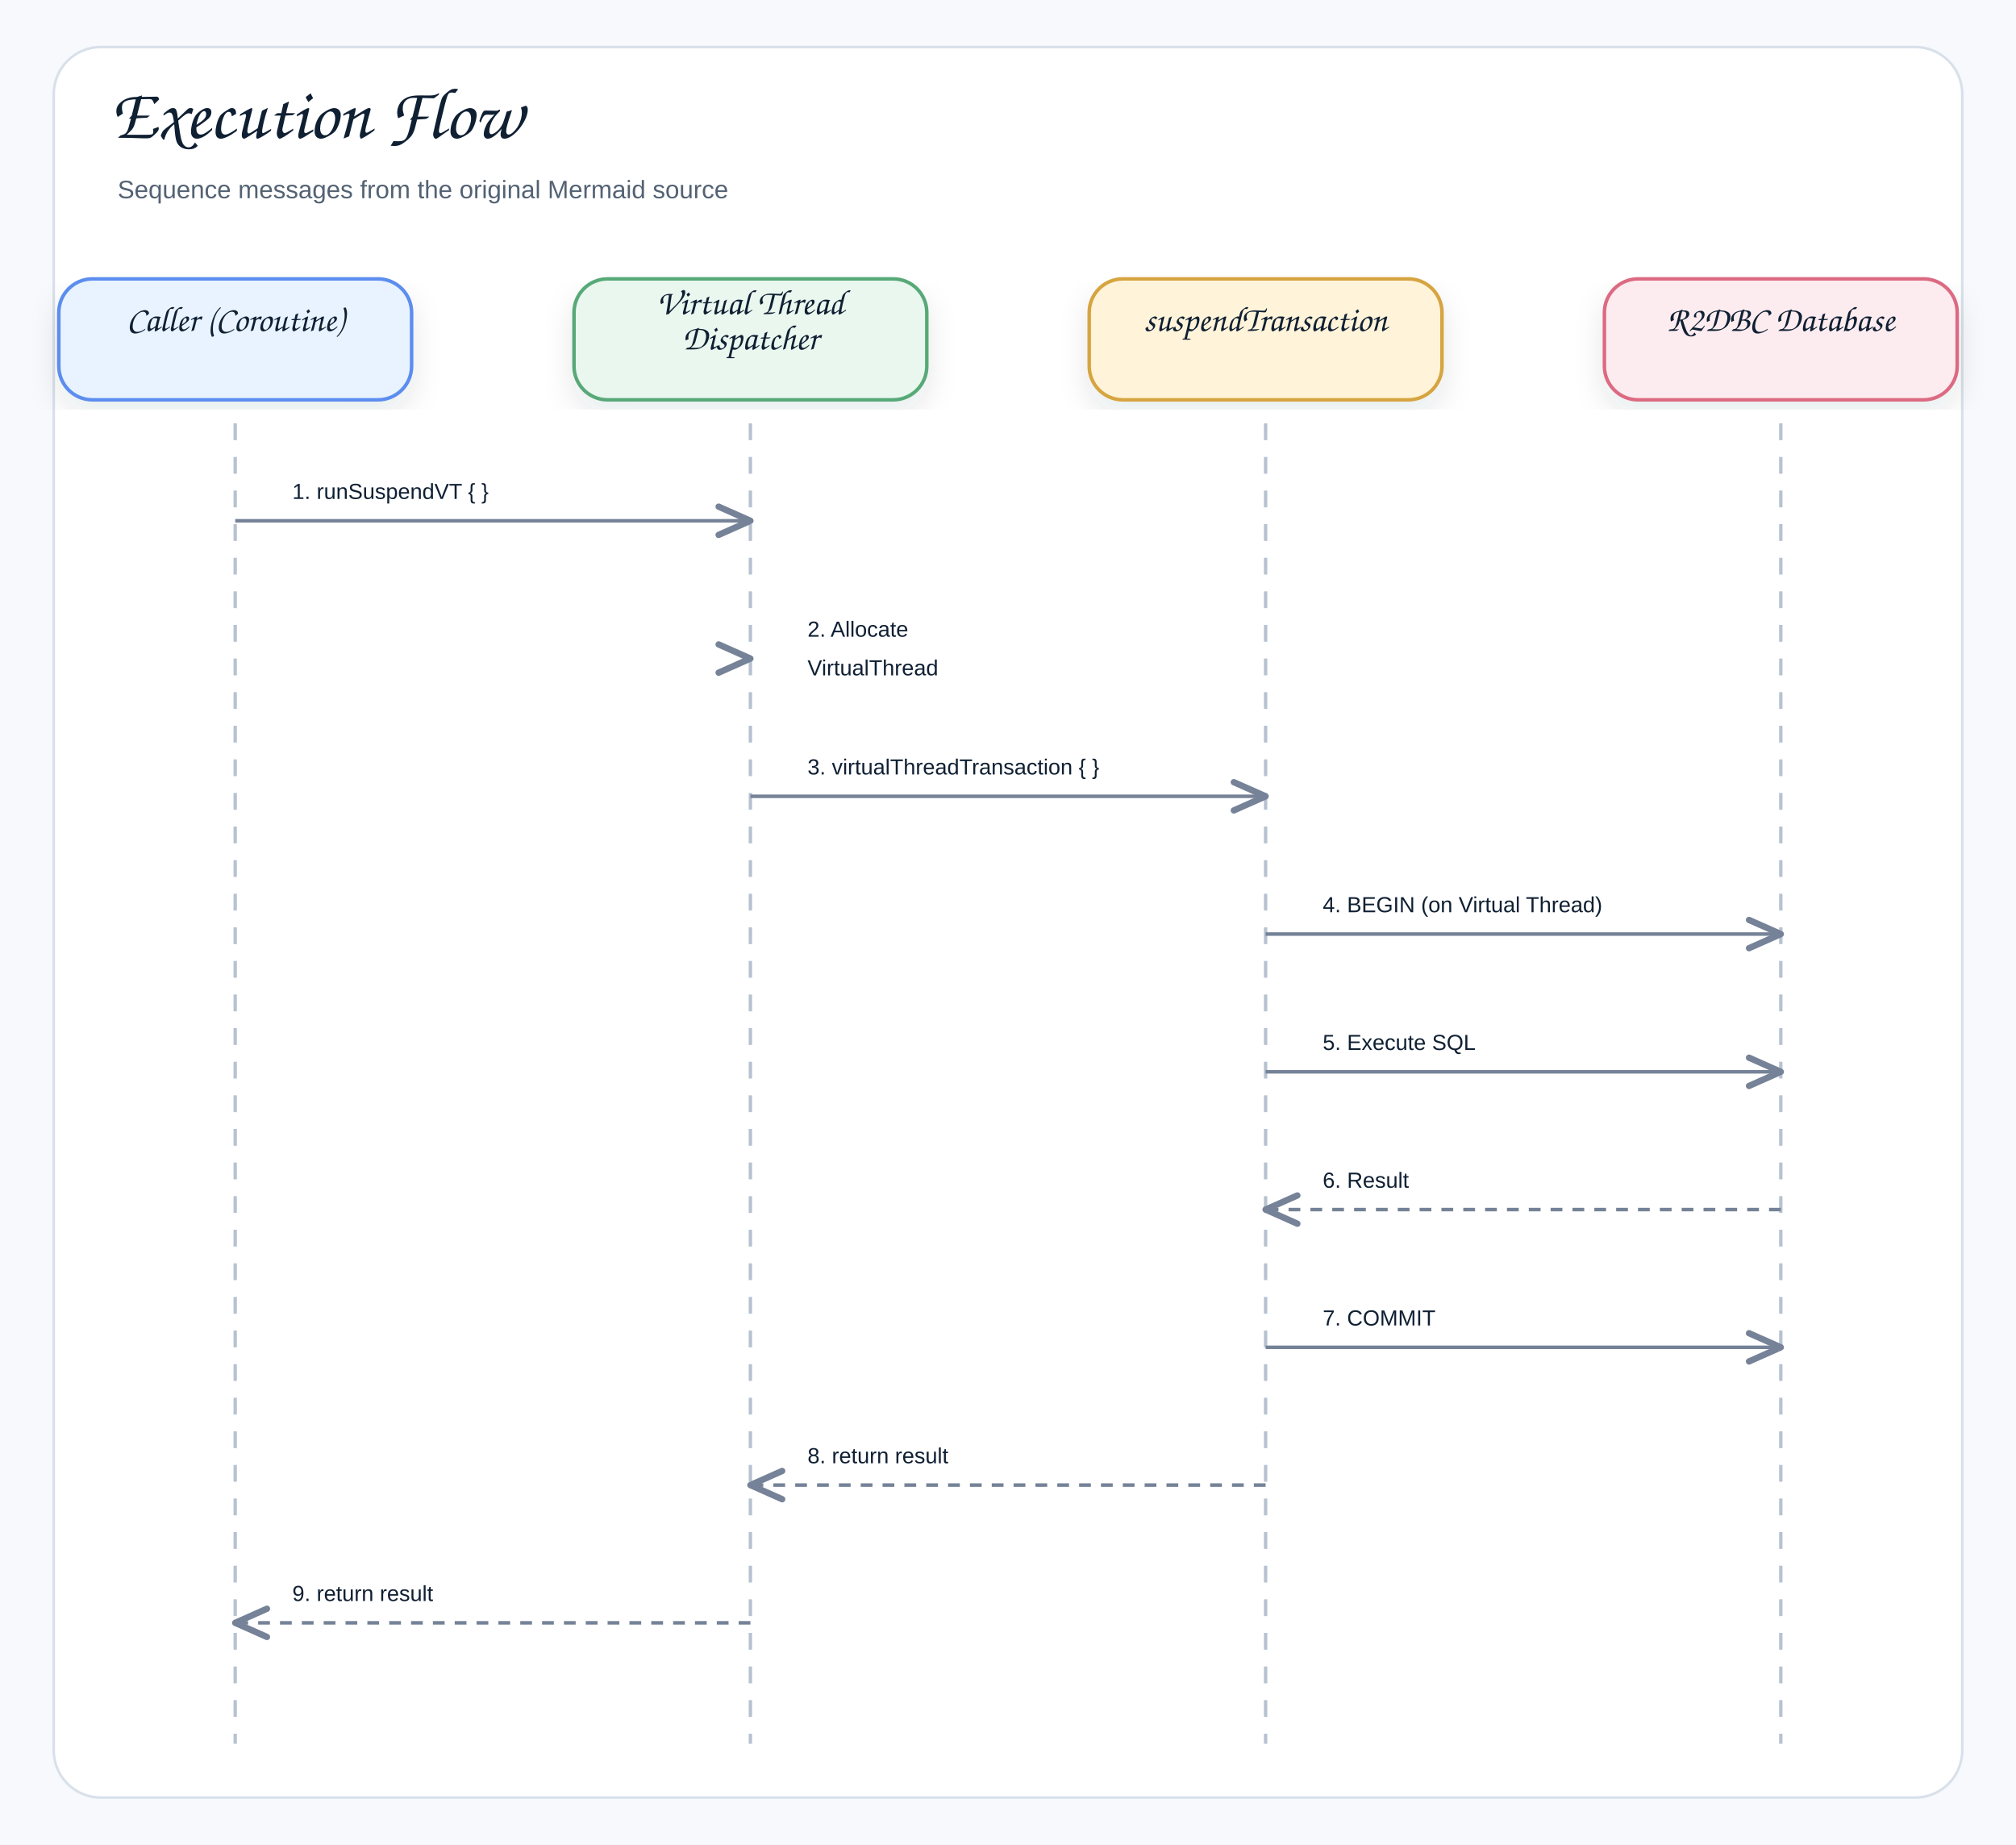
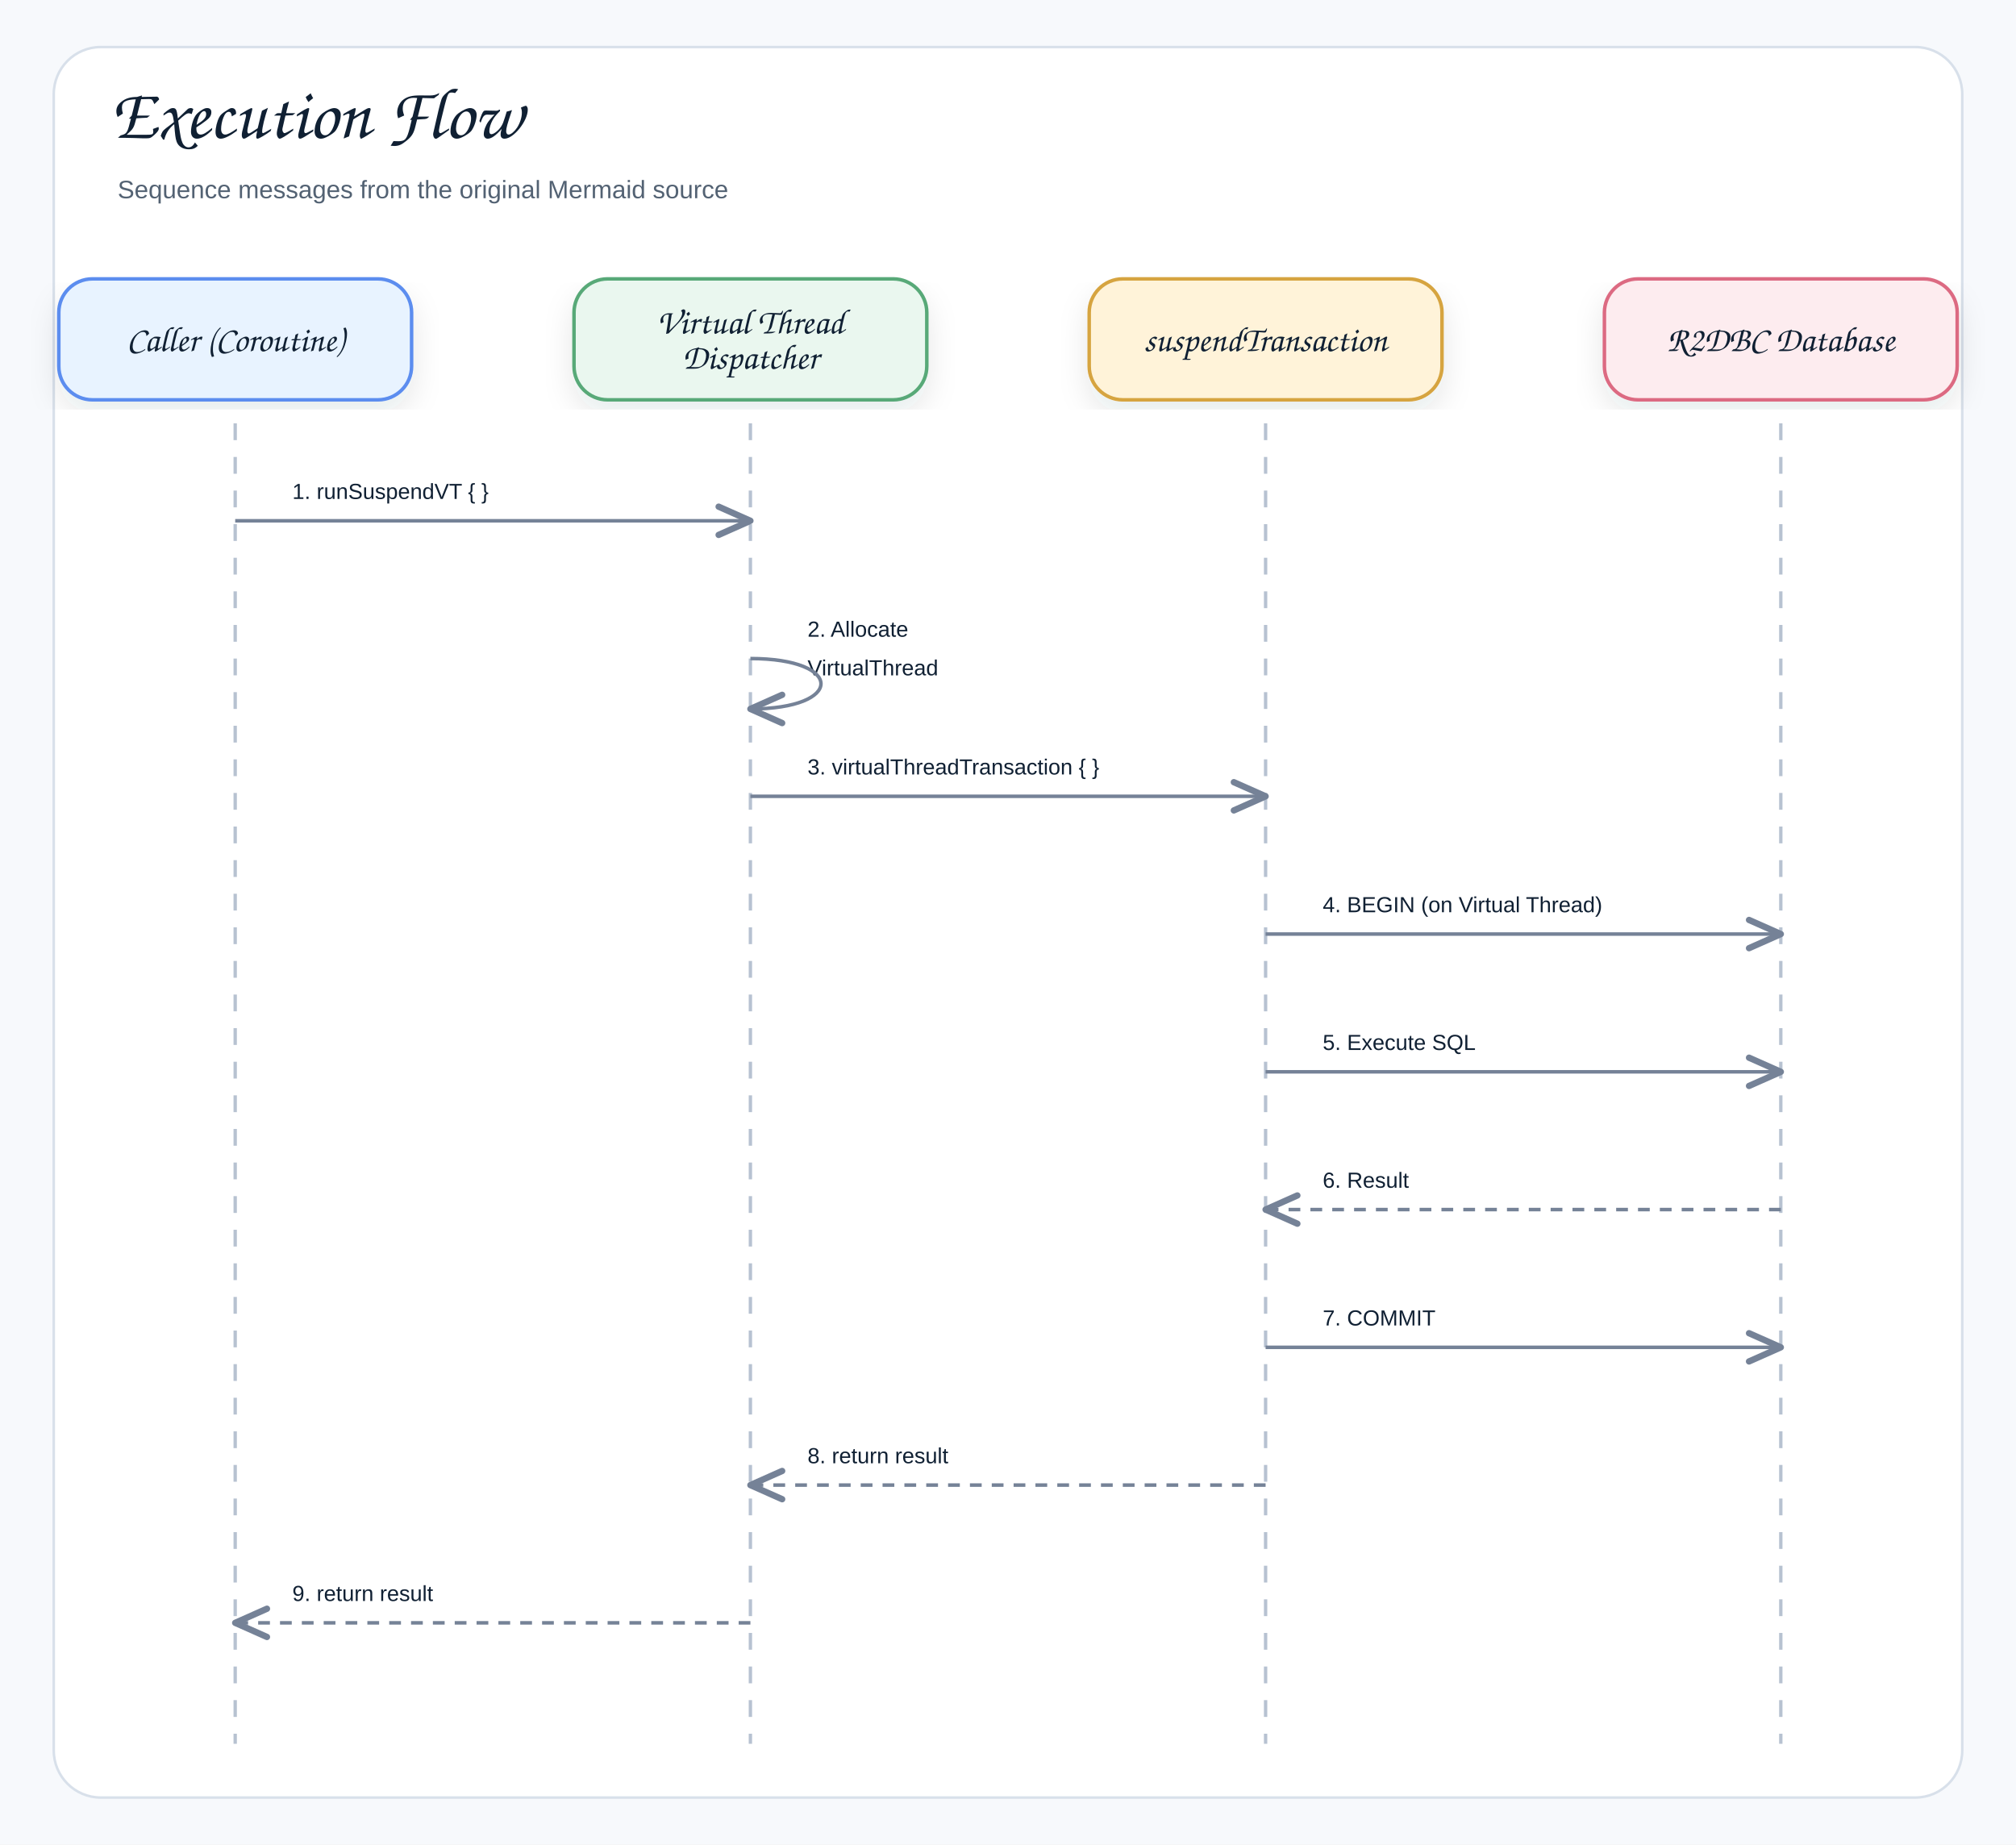
<svg xmlns="http://www.w3.org/2000/svg" width="1200" height="1098" viewBox="0 0 1200 1098" role="img" aria-label="Execution Flow">
  <defs>
    <filter id="shadow" x="-8%" y="-8%" width="116%" height="116%">
      <feDropShadow dx="0" dy="8" stdDeviation="9" flood-color="#1f2937" flood-opacity="0.10" />
    </filter>
    <marker id="openArrow" markerWidth="12" markerHeight="10" refX="10" refY="5" orient="auto" markerUnits="strokeWidth">
      <path d="M 1 1 L 10 5 L 1 9" fill="none" stroke="#758297" stroke-width="1.8" stroke-linecap="round" stroke-linejoin="round" />
    </marker>
    <marker id="inherit" markerWidth="14" markerHeight="12" refX="12" refY="6" orient="auto" markerUnits="strokeWidth">
      <path d="M 0 1 L 12 6 L 0 11 Z" fill="#ffffff" stroke="#758297" stroke-width="1.8" />
    </marker>
    <style>
    .canvas{fill:#f7f9fc}.frame{fill:#fff;stroke:#d8e0ea;stroke-width:1.5}
    .title{font-family:"Architects Daughter","Comic Sans MS","Comic Sans",cursive;font-size:43px;font-weight:400;fill:#102033}
    .subtitle{font-family:"Comic Sans MS","Comic Sans","Comic Neue",Arial,sans-serif;font-size:15px;font-weight:400;fill:#536273}
    .label{font-family:"Architects Daughter","Comic Sans MS","Comic Sans",cursive;font-size:25px;font-weight:400;fill:#102033}
    .smallLabel{font-family:"Architects Daughter","Comic Sans MS","Comic Sans",cursive;font-size:21px;font-weight:400;fill:#102033}
    .mono{font-family:"Comic Sans MS","Comic Sans","Comic Neue",Arial,sans-serif;font-size:12px;font-weight:400;fill:#102033}
    .small{font-family:"Comic Sans MS","Comic Sans","Comic Neue",Arial,sans-serif;font-size:12px;font-weight:400;fill:#536273}
    .strong{font-family:"Comic Sans MS","Comic Sans","Comic Neue",Arial,sans-serif;font-size:13px;font-weight:400;fill:#102033}
    .card{stroke-width:2.1;filter:url(#shadow)}.compartment{stroke-width:1.5;fill:none}
    .line{stroke:#758297;stroke-width:2.1;fill:none;marker-end:url(#openArrow)}
    .plainLine{stroke:#758297;stroke-width:2.1;fill:none}
    .dashed{stroke:#758297;stroke-width:2.1;stroke-dasharray:7 6;fill:none;marker-end:url(#openArrow)}
    .inheritLine{stroke:#758297;stroke-width:2.2;fill:none;marker-end:url(#inherit)}
    .implLine{stroke:#758297;stroke-width:2.2;stroke-dasharray:8 7;fill:none;marker-end:url(#inherit)}
  </style>
  </defs>
  <rect class="canvas" width="1200" height="1098" />
  <rect class="frame" x="32" y="28" width="1136" height="1042" rx="28" />
  <text class="title" x="66" y="82">Execution Flow</text>
  <text class="subtitle" x="70" y="118">Sequence messages from the original Mermaid source</text>
  <rect class="card" x="35" y="166" width="210" height="72" rx="20" fill="#E8F3FF" stroke="#5B8DEF" />
-   <text class="smallLabel" x="140" y="197" text-anchor="middle">Caller (Coroutine)</text>
+   <text class="smallLabel" x="140" y="209" text-anchor="middle">Caller (Coroutine)</text>
  <line x1="140" y1="252" x2="140" y2="1038" stroke="#b7c2d1" stroke-width="2" stroke-dasharray="10 10" />
  <rect class="card" x="341.667" y="166" width="210" height="72" rx="20" fill="#EAF7EF" stroke="#58A978" />
-   <text class="smallLabel" x="446.667" y="187" text-anchor="middle">Virtual Thread</text>
-   <text class="smallLabel" x="446.667" y="208" text-anchor="middle">Dispatcher</text>
+   <text class="smallLabel" x="446.667" y="198.5" text-anchor="middle">Virtual Thread</text>
+   <text class="smallLabel" x="446.667" y="219.5" text-anchor="middle">Dispatcher</text>
  <line x1="446.667" y1="252" x2="446.667" y2="1038" stroke="#b7c2d1" stroke-width="2" stroke-dasharray="10 10" />
  <rect class="card" x="648.333" y="166" width="210" height="72" rx="20" fill="#FFF3D9" stroke="#D6A441" />
-   <text class="smallLabel" x="753.333" y="197" text-anchor="middle">suspendTransaction</text>
+   <text class="smallLabel" x="753.333" y="209" text-anchor="middle">suspendTransaction</text>
  <line x1="753.333" y1="252" x2="753.333" y2="1038" stroke="#b7c2d1" stroke-width="2" stroke-dasharray="10 10" />
  <rect class="card" x="955" y="166" width="210" height="72" rx="20" fill="#FDECEF" stroke="#DC6B82" />
-   <text class="smallLabel" x="1060" y="197" text-anchor="middle">R2DBC Database</text>
+   <text class="smallLabel" x="1060" y="209" text-anchor="middle">R2DBC Database</text>
  <line x1="1060" y1="252" x2="1060" y2="1038" stroke="#b7c2d1" stroke-width="2" stroke-dasharray="10 10" />
  <rect x="158" y="270" width="270.667" height="39" rx="12" fill="#ffffff" opacity="0.97" />
  <text class="strong" x="174" y="297" text-anchor="start">1. runSuspendVT { }</text>
  <path class="line" d="M140 310 L446.667 310" />
  <rect x="464.667" y="352" width="190" height="62" rx="12" fill="#ffffff" opacity="0.97" />
  <text class="strong" x="480.667" y="379" text-anchor="start">2. Allocate</text>
  <text class="strong" x="480.667" y="402" text-anchor="start">VirtualThread</text>
-   <path class="line" d="M446.667 392 L446.667 392" />
+   <path class="line" d="M446.667 392 C502.667 392 502.667 422 446.667 422" />
  <rect x="464.667" y="434" width="270.667" height="39" rx="12" fill="#ffffff" opacity="0.97" />
  <text class="strong" x="480.667" y="461" text-anchor="start">3. virtualThreadTransaction { }</text>
  <path class="line" d="M446.667 474 L753.333 474" />
  <rect x="771.333" y="516" width="270.667" height="39" rx="12" fill="#ffffff" opacity="0.97" />
  <text class="strong" x="787.333" y="543" text-anchor="start">4. BEGIN (on Virtual Thread)</text>
  <path class="line" d="M753.333 556 L1060 556" />
  <rect x="771.333" y="598" width="270.667" height="39" rx="12" fill="#ffffff" opacity="0.97" />
  <text class="strong" x="787.333" y="625" text-anchor="start">5. Execute SQL</text>
  <path class="line" d="M753.333 638 L1060 638" />
  <rect x="771.333" y="680" width="270.667" height="39" rx="12" fill="#ffffff" opacity="0.97" />
  <text class="strong" x="787.333" y="707" text-anchor="start">6. Result</text>
  <path class="dashed" d="M1060 720 L753.333 720" />
  <rect x="771.333" y="762" width="270.667" height="39" rx="12" fill="#ffffff" opacity="0.97" />
  <text class="strong" x="787.333" y="789" text-anchor="start">7. COMMIT</text>
  <path class="line" d="M753.333 802 L1060 802" />
  <rect x="464.667" y="844" width="270.667" height="39" rx="12" fill="#ffffff" opacity="0.97" />
  <text class="strong" x="480.667" y="871" text-anchor="start">8. return result</text>
  <path class="dashed" d="M753.333 884 L446.667 884" />
  <rect x="158" y="926" width="270.667" height="39" rx="12" fill="#ffffff" opacity="0.97" />
  <text class="strong" x="174" y="953" text-anchor="start">9. return result</text>
  <path class="dashed" d="M446.667 966 L140 966" />
</svg>
